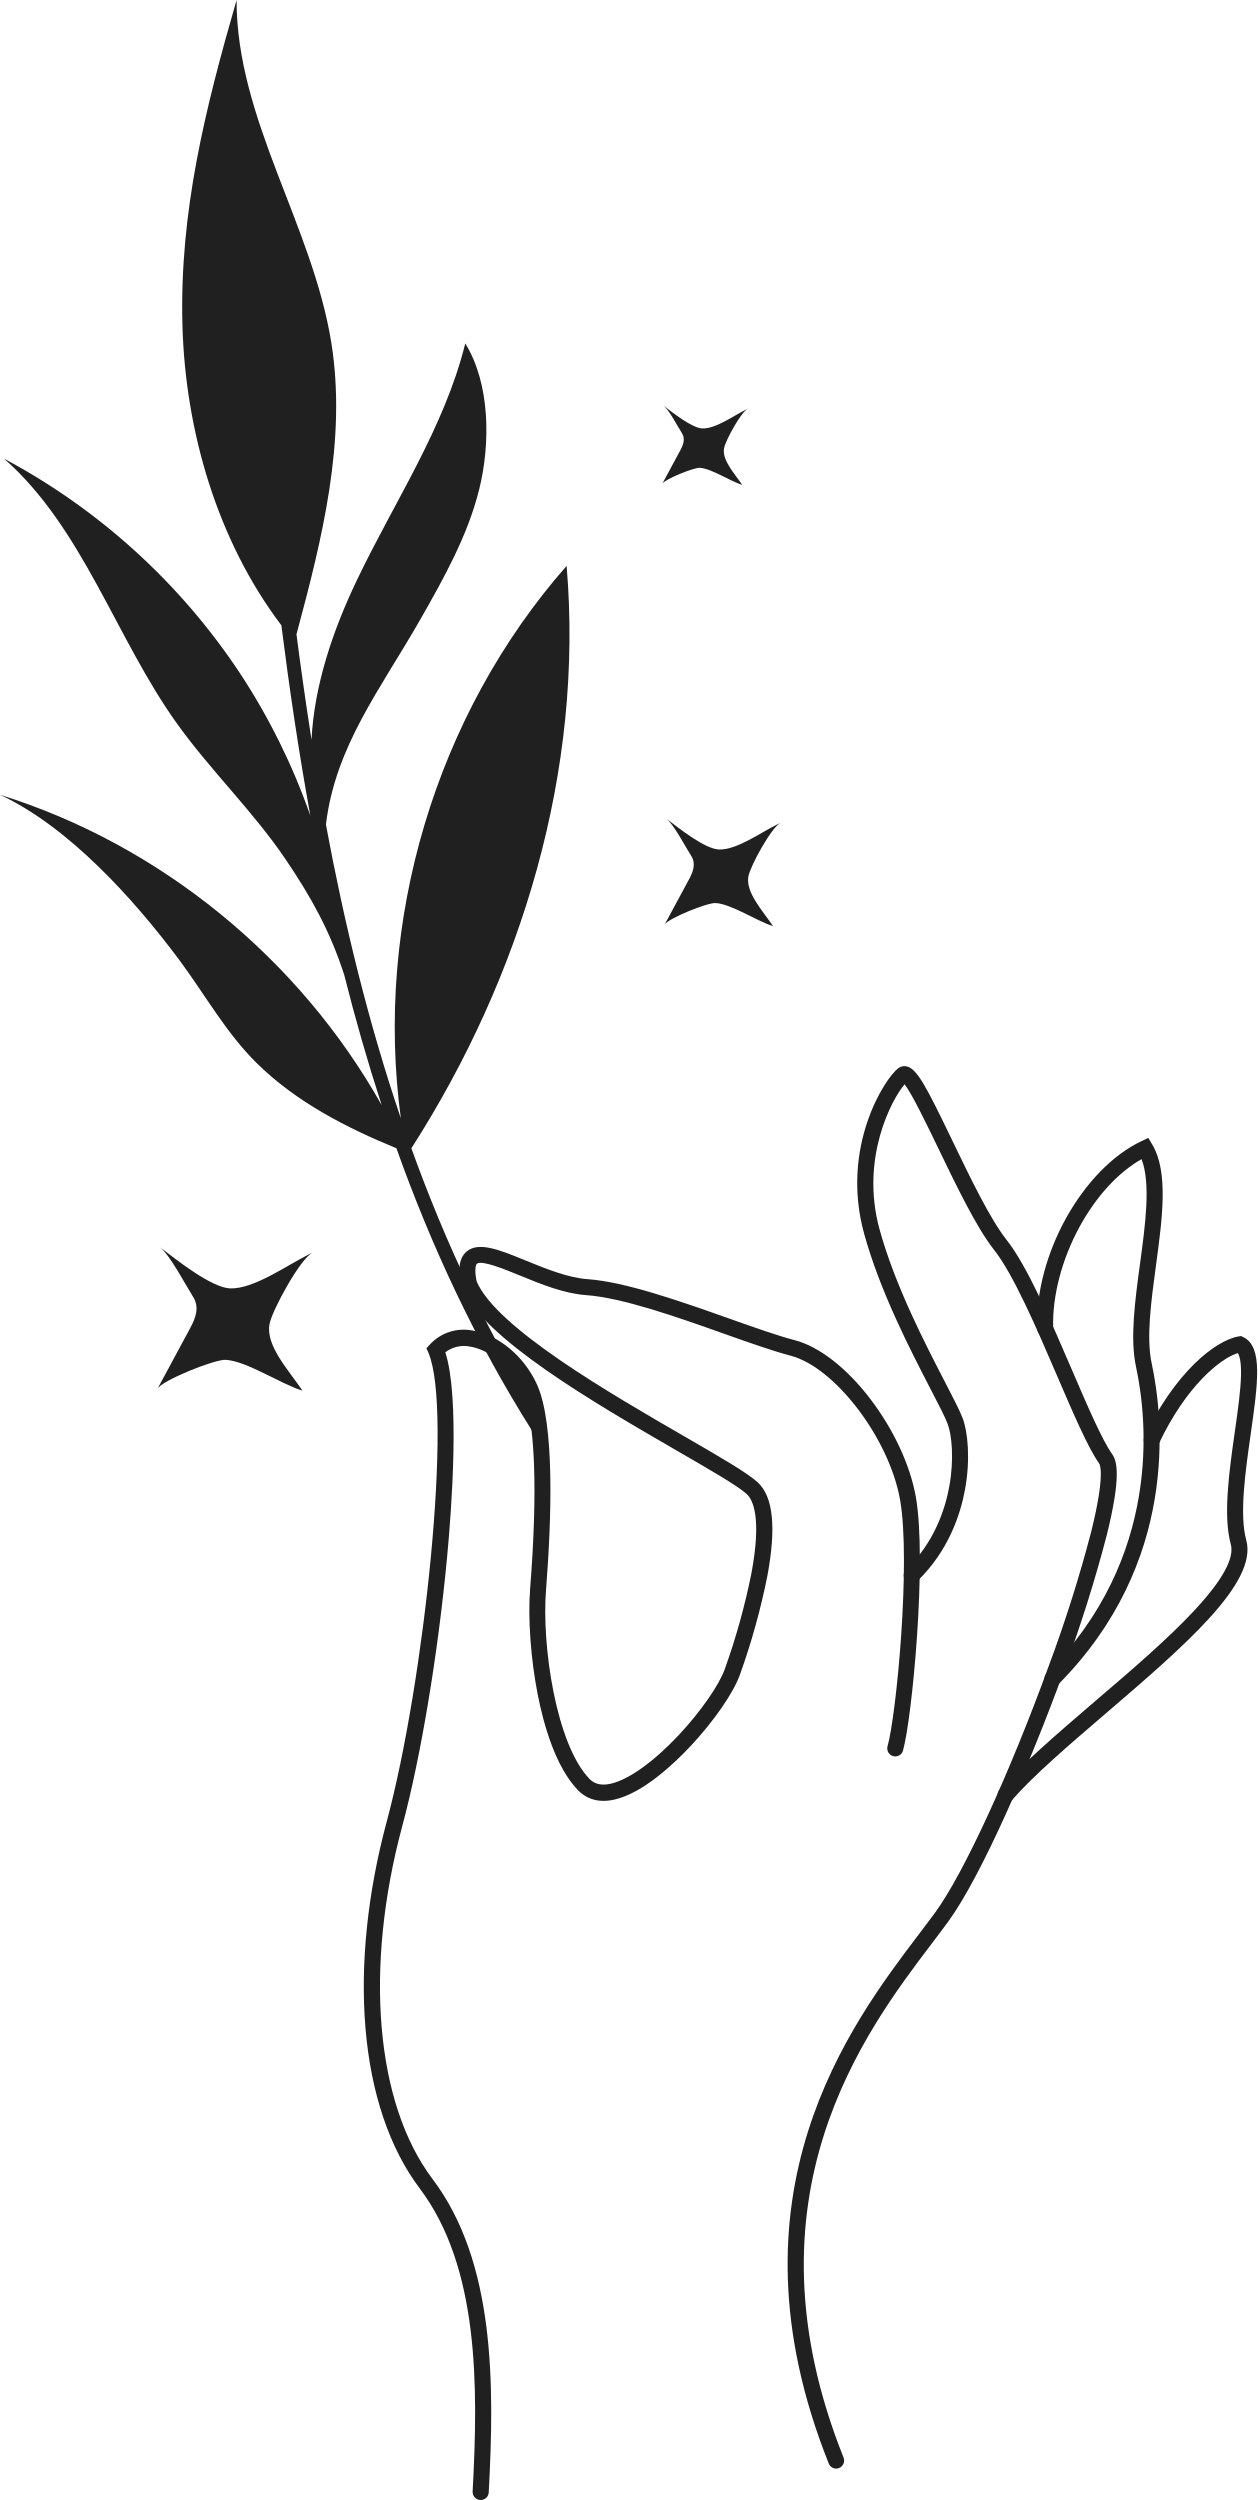
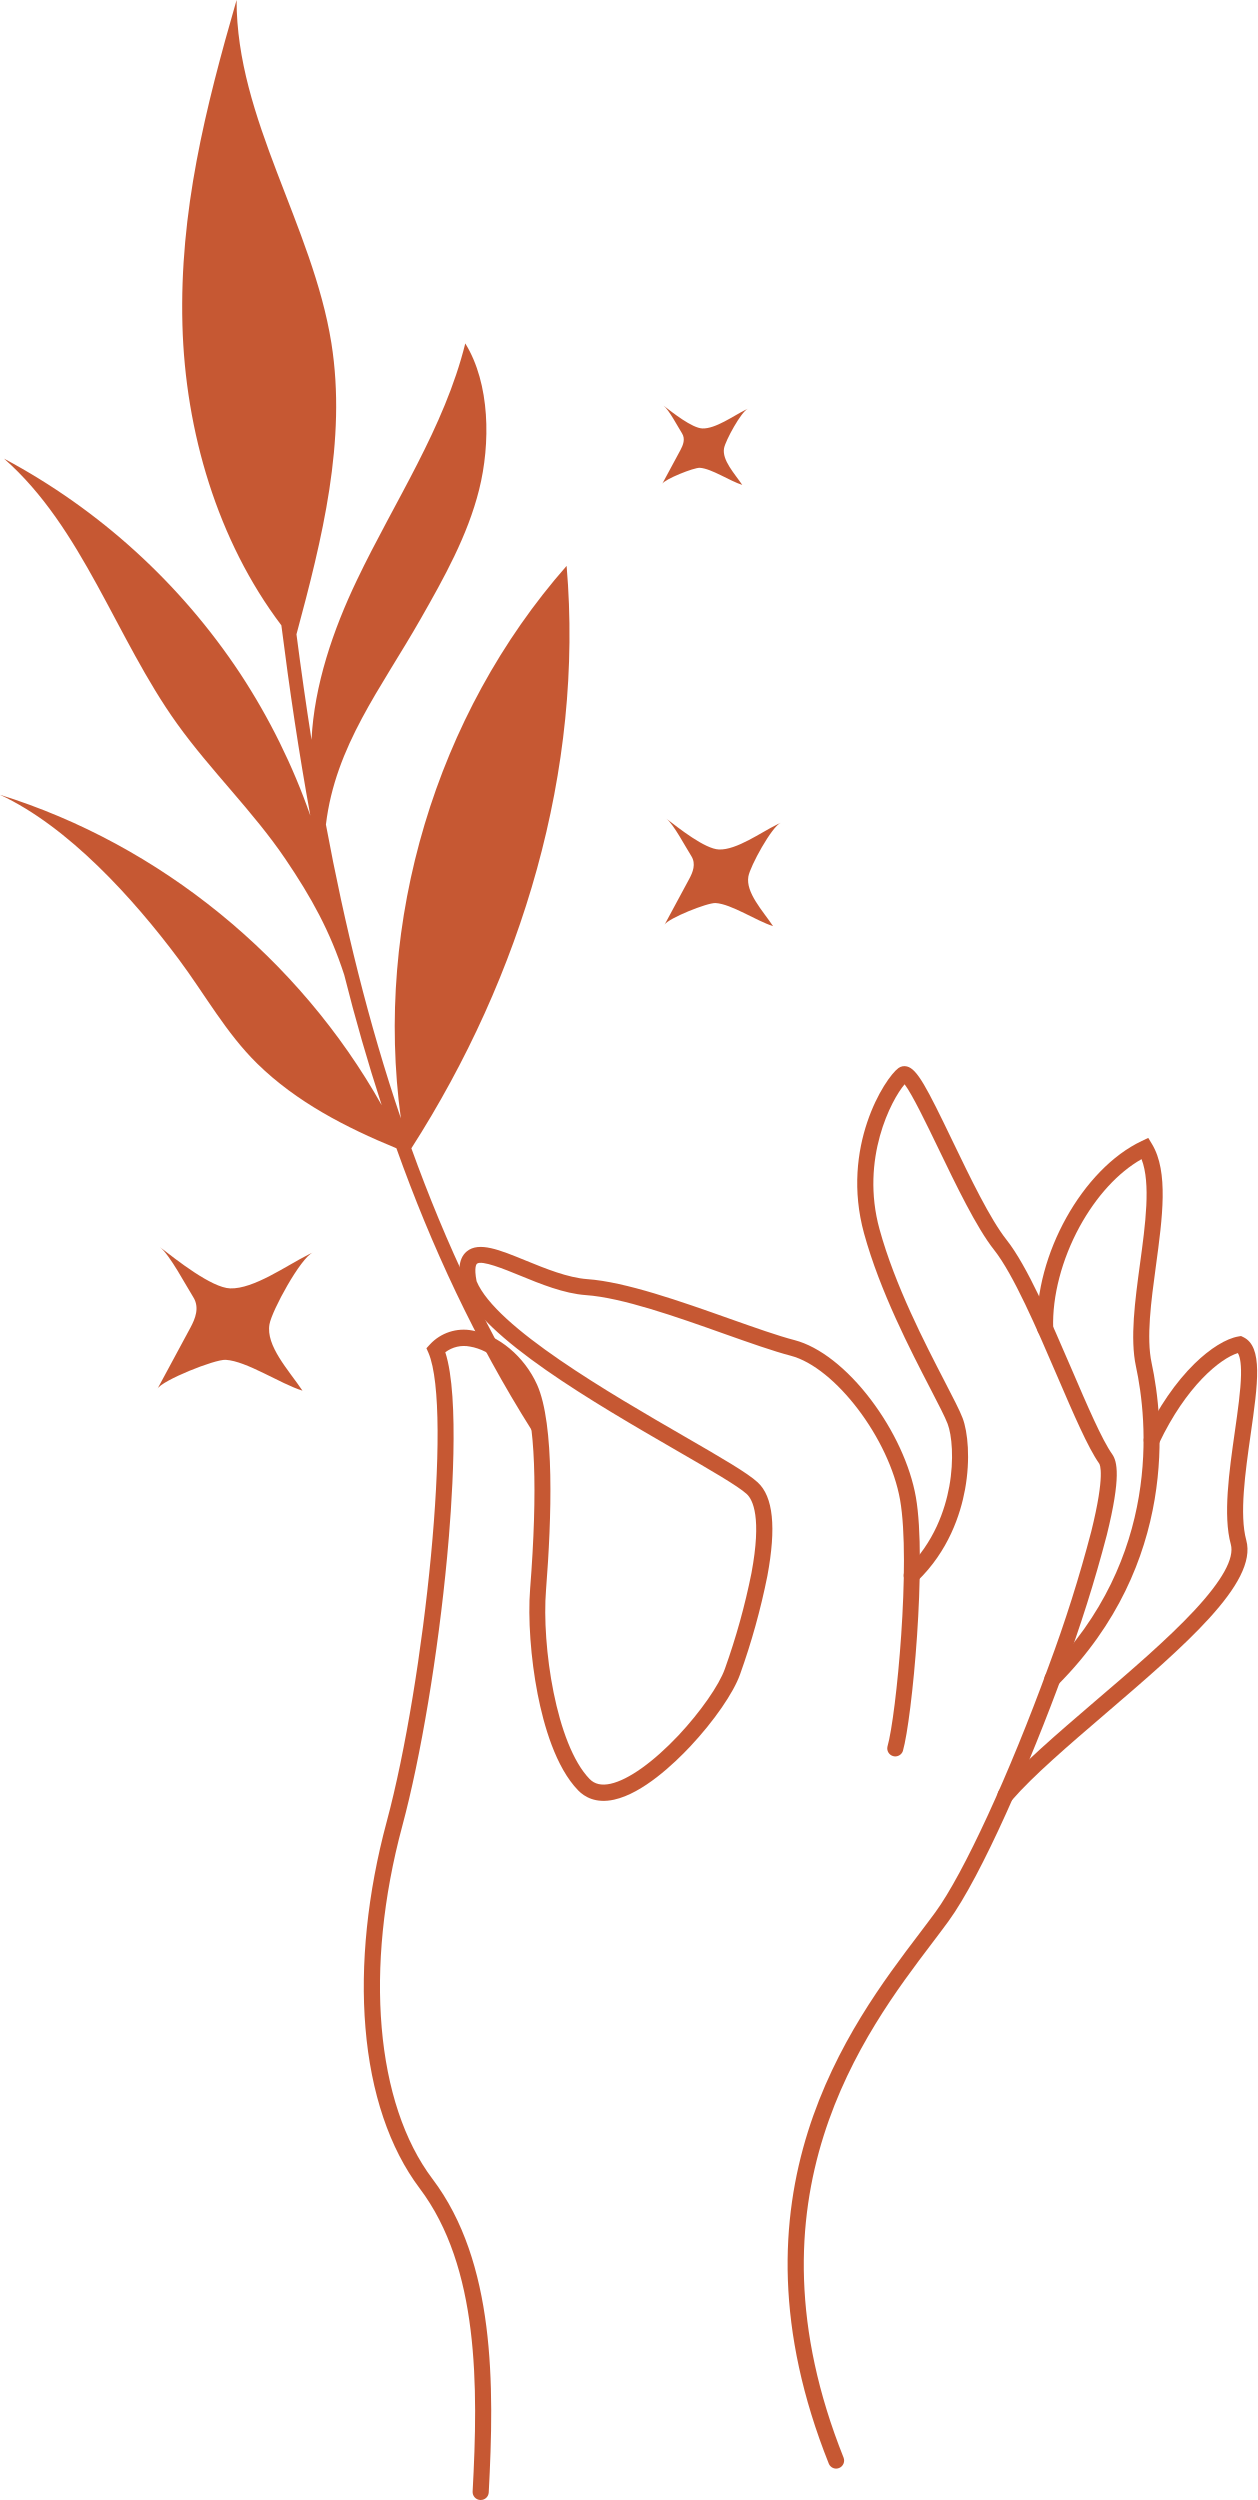
<svg xmlns="http://www.w3.org/2000/svg" viewBox="0 0 441.01 877.06">
  <defs>
-     <style>.cls-1{fill:#202020;}</style>
+     <style>.cls-1{fill:#C65833;}</style>
  </defs>
  <g id="katman_2" data-name="katman 2">
    <g id="Graphic_Elements" data-name="Graphic Elements">
      <path class="cls-1" d="M140.63,392.34c-11.36-33.52-19.77-68-26.29-103.06,3.31-27.63,19.29-47.67,33.25-72.19,8.23-14.45,16.47-29.18,20.5-45.32s3.89-37.14-4.86-51.29c-7.34,29.62-24.86,55.49-38,83-8.38,17.49-15,36.91-15.94,56.05q-2.89-18.47-5.28-37c9-33.44,17.66-68,12.25-102.16C109.67,79.05,82.94,41.81,83,0c-11,38.14-20.07,74.35-19,114,1,37.22,12.24,75.67,34.71,105.38,2.83,22.35,6.14,44.65,10.16,66.76a227.18,227.18,0,0,0-24.6-49.83A228.22,228.22,0,0,0,1.41,160.9C29.05,185.15,40.68,224,62.09,253.85c11.85,16.54,26.72,30.78,38.11,47.63,9.07,13.42,15.56,25.13,20.56,40.52q5.8,23.12,13.15,45.73C105.08,336.36,56.29,296.35,0,278.83,24,290,46.75,315.18,62.6,336.38c9.21,12.33,16.71,26.07,27.71,36.83,13.68,13.39,31,22.33,48.76,29.63,12.24,34.32,27.68,67.53,47.53,99,1.67,2.67,6,.28,4.28-2.4-19.37-30.75-34.51-63.14-46.56-96.59,38.78-60.53,60.56-132.71,54.46-204.32C152.83,250.8,131.27,323.48,140.63,392.34Z" />
      <path class="cls-1" d="M108.16,440.17c.53-.27,1-.51,1.55-.73-4.23,1.84-14.31,20.3-15.17,25.14-1.34,7.56,6.65,16,11.58,23.3-7.86-2.44-19.52-10.38-26.94-10.82-3.86-.22-22.35,7.22-23.92,10.14Q61,476.48,66.82,465.75c1.66-3.1,3.27-7,1-10.65-2.57-4.07-8.24-14.9-11.73-17.59C61.92,442,74.21,451.77,80.75,452,89,452.27,100.51,444,108.16,440.17Z" />
      <path class="cls-1" d="M261.52,143.8l.85-.4c-2.33,1-7.89,11.2-8.36,13.87-.74,4.17,3.67,8.82,6.39,12.85-4.34-1.35-10.77-5.73-14.87-6-2.12-.12-12.32,4-13.19,5.6q3.18-5.92,6.38-11.84c.91-1.7,1.8-3.88.54-5.87-1.42-2.24-4.55-8.22-6.47-9.7,3.22,2.49,10,7.86,13.61,8C251,150.48,257.3,145.89,261.52,143.8Z" />
      <path class="cls-1" d="M272.73,289.2c.41-.2.79-.38,1.16-.54-3.16,1.38-10.7,15.19-11.34,18.81-1,5.65,5,12,8.66,17.44-5.88-1.83-14.61-7.77-20.16-8.1-2.88-.17-16.72,5.4-17.9,7.59q4.33-8,8.65-16.06c1.25-2.31,2.45-5.26.74-8-1.93-3-6.17-11.14-8.78-13.15,4.38,3.37,13.57,10.67,18.47,10.83C258.42,298.26,267,292,272.73,289.2Z" />
      <path class="cls-1" d="M168.63,877.06h-.16a2.82,2.82,0,0,1-2.66-3c2-36.94,2.3-78.66-18.6-106.36-10.54-14-17.11-33.42-19-56.3-1.86-22.26.72-47.27,7.46-72.33,13.25-49.26,23.24-144.34,14.65-164.45L149.6,473l1.23-1.34a16.11,16.11,0,0,1,14.92-4.88c9.13,1.49,18.23,9.13,22.67,19,6.18,13.78,5.12,46.73,3.14,72C190,577.3,195.09,612,206.84,624.11c1.77,1.82,4.17,2.37,7.34,1.68,6.32-1.39,15-7.6,23.87-17,7.7-8.23,14.23-17.59,16.25-23.3a239.26,239.26,0,0,0,9.34-33.66c3.61-19.43.5-25.69-1.67-27.69-3.05-2.81-13-8.56-24.52-15.22-28.86-16.7-68.4-39.56-75.6-57.57l-.09-.23,0-.25c-.77-3.75-1.39-9.05,2-11.85,4.26-3.52,11.53-.54,20.73,3.23,6.9,2.82,14.72,6,21.52,6.5,13.39.93,32.86,7.82,50,13.9,8.71,3.08,16.94,6,22.78,7.51,8.66,2.26,18.41,9.87,26.74,20.89,8.1,10.7,13.85,23.16,15.78,34.18,3.93,22.39-1.33,77.88-4.56,89.08a2.82,2.82,0,0,1-5.41-1.56c3.14-10.88,8.25-64.79,4.43-86.55-3.77-21.47-22.79-46.53-38.4-50.59-6.06-1.58-14.41-4.53-23.24-7.66-16.84-6-35.92-12.71-48.55-13.59-7.71-.54-16-3.92-23.26-6.91-5.32-2.18-13.35-5.47-15-4.1-.12.1-1.11,1.1-.12,6.14,6.76,16.19,46.66,39.26,73.1,54.55,12.78,7.39,22,12.73,25.51,16,5.46,5,6.57,15.77,3.4,32.85a245.12,245.12,0,0,1-9.58,34.51c-2.29,6.47-9.14,16.4-17.45,25.27-5.64,6-16.63,16.48-26.76,18.7-6.42,1.41-10.39-1-12.58-3.25-7.89-8.12-12.09-22.88-14.23-33.82-2.43-12.48-3.44-26.62-2.63-36.92,2.72-34.72,1.78-59.3-2.66-69.21-3.64-8.1-11.22-14.58-18.44-15.76a10.8,10.8,0,0,0-8.66,2c5.16,15.81,2.21,55.12.64,71.79-3.2,34.07-9.23,70.26-15.74,94.45-13.42,49.91-9.35,97.34,10.61,123.78,22.05,29.21,21.75,72.12,19.73,110A2.81,2.81,0,0,1,168.63,877.06Z" />
      <path class="cls-1" d="M293.36,866.05a2.81,2.81,0,0,1-2.61-1.77c-37.68-94.34,7.54-154,31.84-186,2-2.66,3.91-5.16,5.58-7.45,9.88-13.54,25.83-48.18,39.69-86.19a486.68,486.68,0,0,0,15-47.44c4.93-19.91,3-23.44,2.75-23.77-3.91-5.54-8.95-17.25-14.78-30.81-7.17-16.67-15.3-35.57-22.09-44.14-6.13-7.75-13.28-22.59-19.59-35.68-3.94-8.18-9.17-19-11.79-22.4-4.59,5.35-15.6,26.09-8.81,50.82,5.42,19.75,15.93,40,22.89,53.47,2.92,5.65,5.24,10.11,6.27,12.82,1.82,4.8,2.79,14.39.85,25-1.62,8.87-5.84,21.66-16.76,32.2a2.81,2.81,0,0,1-3.91-4.05c9.85-9.5,13.67-21.1,15.14-29.15,1.73-9.51.91-18.08-.58-22-.92-2.41-3.16-6.75-6-12.23-7.06-13.64-17.74-34.25-23.32-54.57-8.32-30.3,7.31-54.51,12.06-58a3.56,3.56,0,0,1,3-.57c3.57.9,6.84,7.14,16,26.19,6.18,12.83,13.18,27.37,18.93,34.63,7.26,9.16,15.54,28.42,22.85,45.41,5.46,12.72,10.63,24.73,14.2,29.78,1.78,2.51,3.16,8-1.88,28.38a496.19,496.19,0,0,1-15.17,48c-11.67,32-28.7,71.49-40.44,87.58-1.7,2.33-3.61,4.85-5.64,7.53-23.63,31.16-67.6,89.16-31.1,180.54a2.82,2.82,0,0,1-1.57,3.66A2.91,2.91,0,0,1,293.36,866.05Z" />
      <path class="cls-1" d="M369.22,591.85a2.78,2.78,0,0,1-2-.82,2.81,2.81,0,0,1,0-4c40.4-40.65,35.35-88.81,31.3-107.64-2.12-9.86-.32-23.14,1.42-36,1.89-13.9,3.83-28.23.54-36.73-8.23,4.67-15.86,13-21.72,23.68-6.26,11.47-9.64,24.44-9.28,35.58a2.81,2.81,0,1,1-5.62.18c-.85-25.89,15.95-56,36.69-65.81l2.29-1.08,1.32,2.18c5.84,9.7,3.66,25.75,1.36,42.75-1.68,12.37-3.41,25.16-1.5,34.06,4.24,19.72,9.53,70.19-32.81,112.79A2.83,2.83,0,0,1,369.22,591.85Z" />
      <path class="cls-1" d="M352.79,632.57a2.76,2.76,0,0,1-1.84-.69,2.8,2.8,0,0,1-.28-4c7.73-8.93,20.22-19.64,33.45-31C396.66,586.18,409.64,575.05,419,565c9.82-10.56,14.13-18.36,12.8-23.21-2.78-10.09-.56-25.65,1.39-39.39,1.07-7.52,2.08-14.62,2.19-20,.1-4.89-.59-6.9-1.12-7.71-6.18,1.92-18.1,11.55-27.67,31.71a2.81,2.81,0,1,1-5.08-2.41c4.89-10.3,11-19.16,17.6-25.62,5.46-5.33,11.07-8.79,15.39-9.51l.88-.15.81.39c6.95,3.36,5.11,16.27,2.57,34.13-1.88,13.2-4,28.15-1.54,37.11,4.12,15-21.88,37.27-49.41,60.88-13.06,11.2-25.4,21.78-32.86,30.39A2.82,2.82,0,0,1,352.79,632.57Z" />
    </g>
  </g>
</svg>
